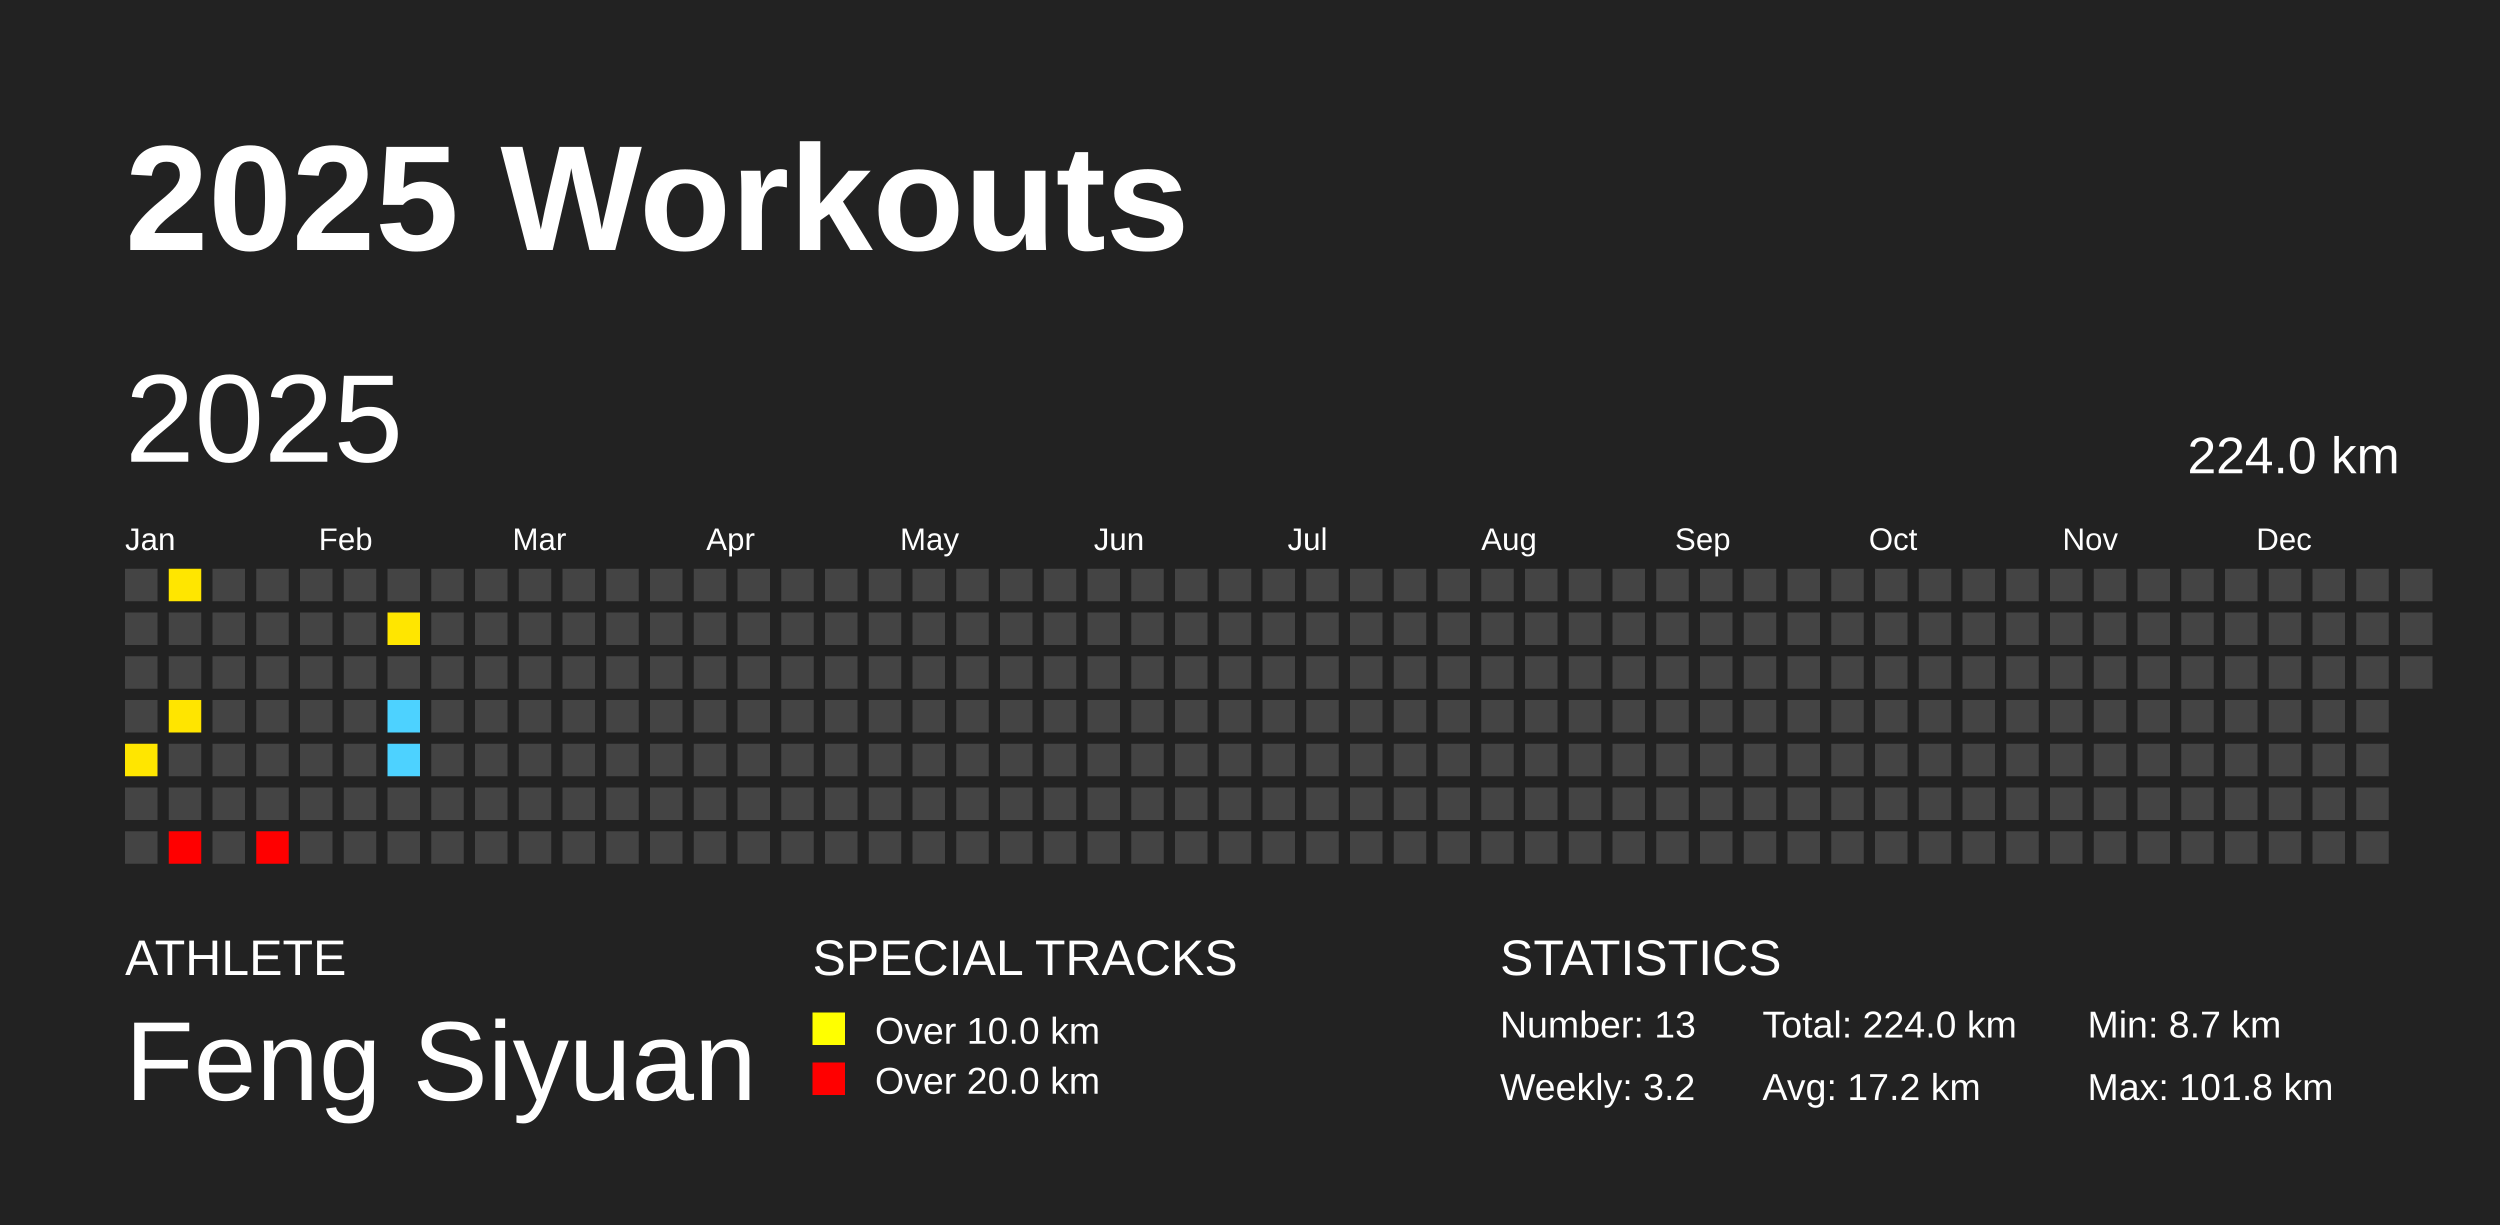
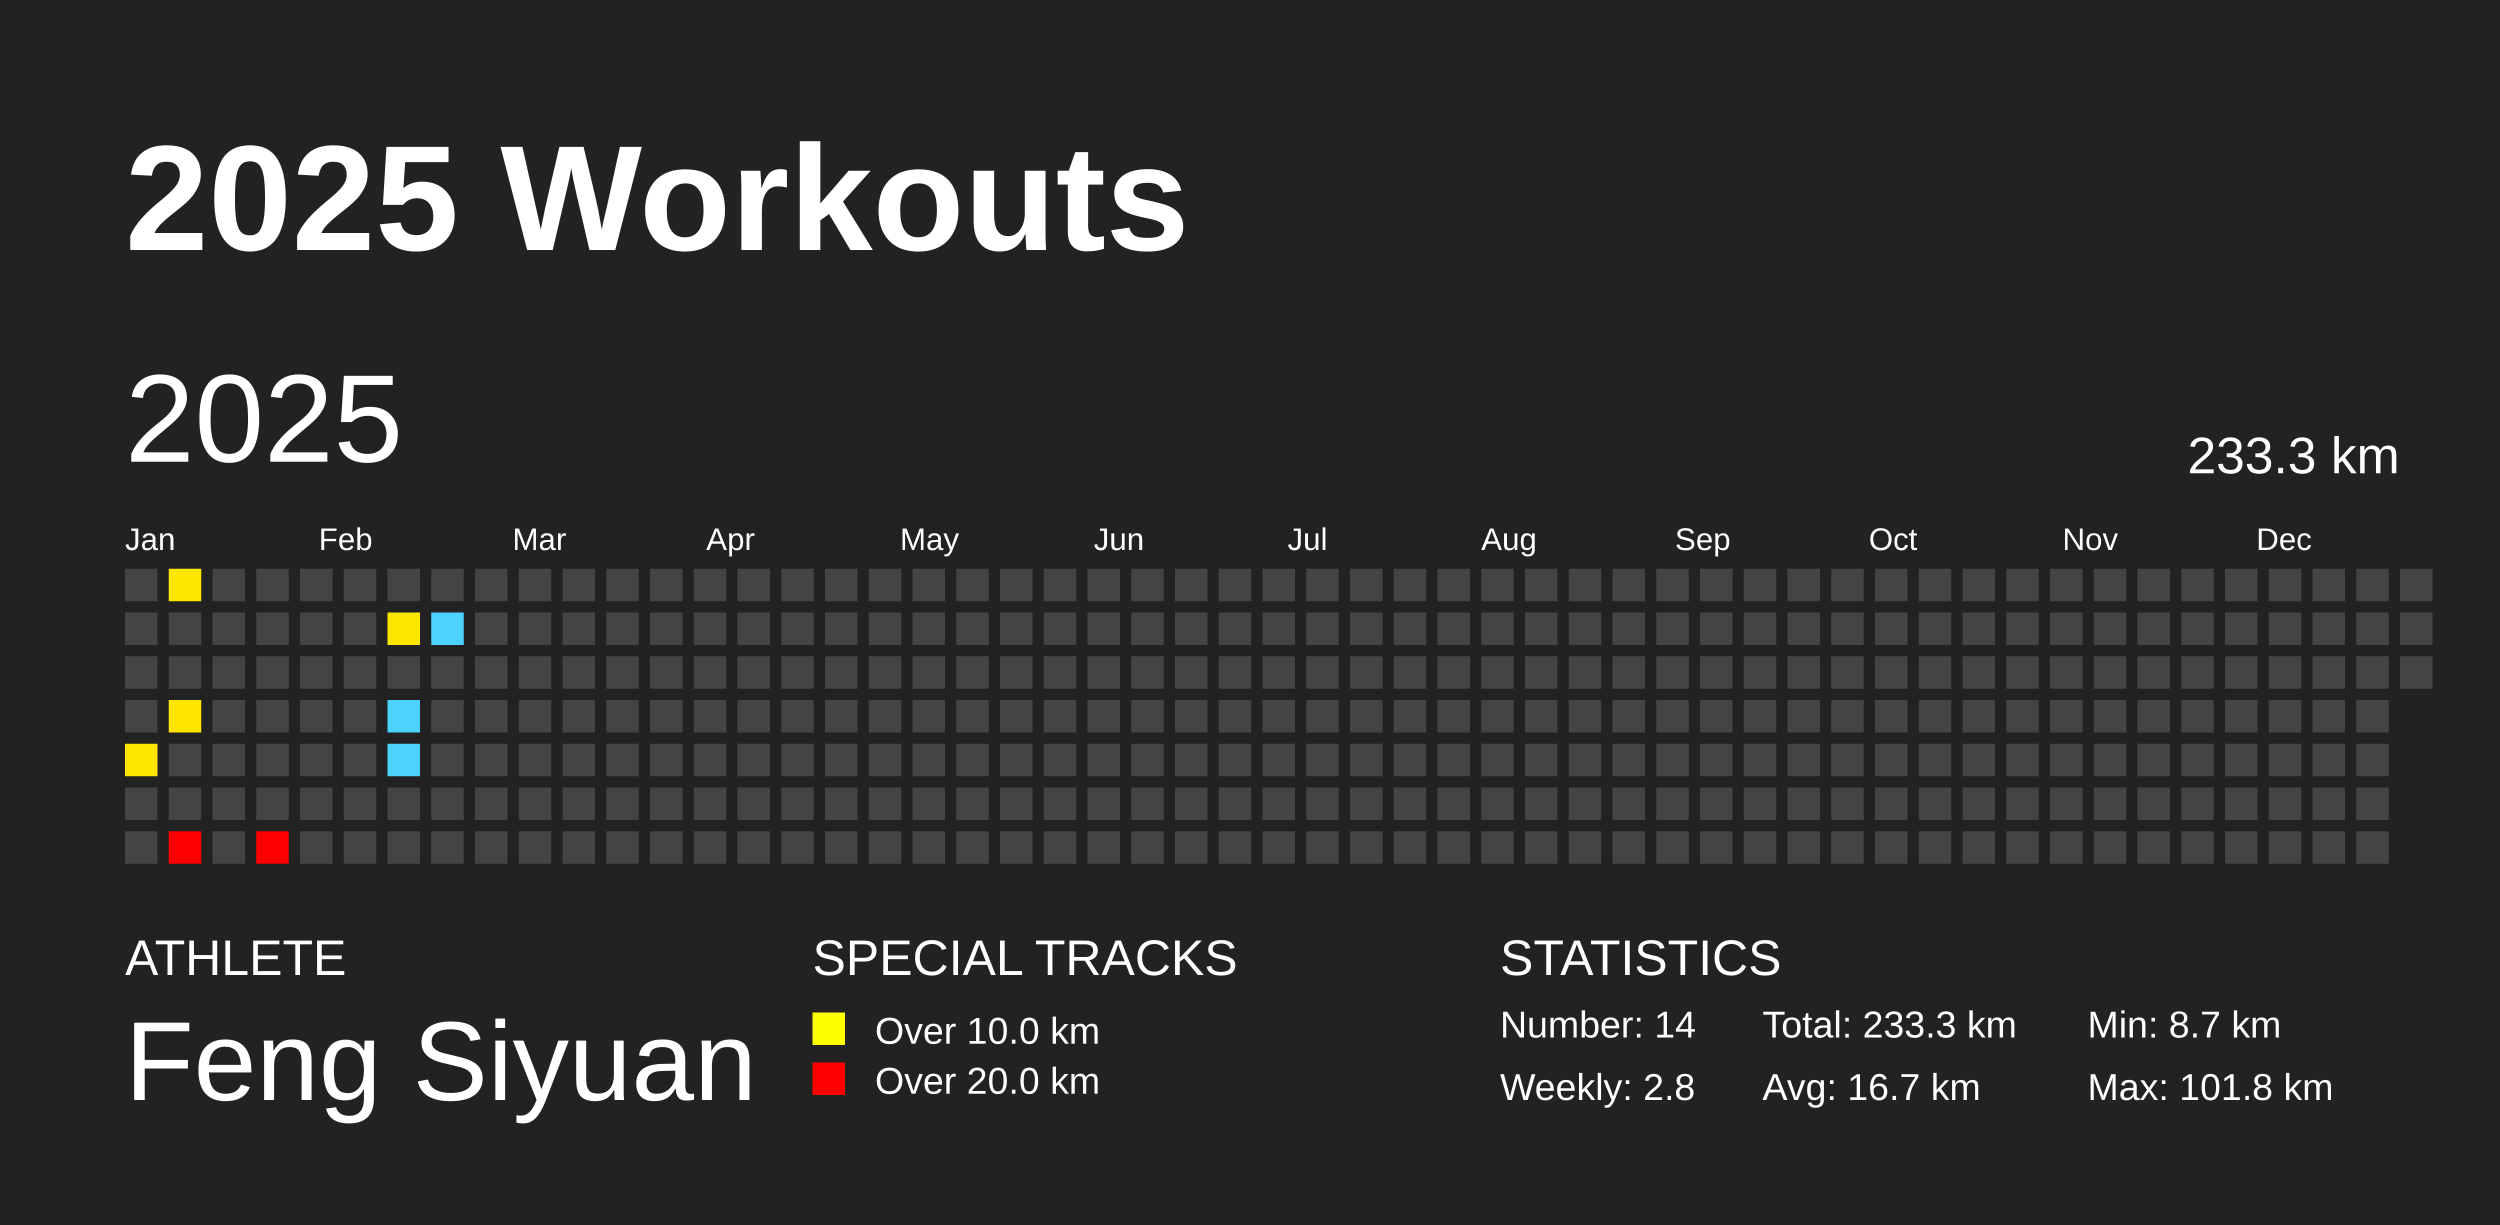
<svg xmlns="http://www.w3.org/2000/svg" baseProfile="full" height="98mm" version="1.1" viewBox="0,0,200,98" width="200mm">
  <defs />
  <rect fill="#222222" height="98" width="200" x="0" y="0" />
  <text fill="#FFFFFF" style="font-size:12px; font-family:Arial; font-weight:bold;" x="10" y="20">2025 Workouts</text>
  <text fill="#FFFFFF" style="font-size:4px; font-family:Arial" x="10" y="78">ATHLETE</text>
  <text fill="#FFFFFF" style="font-size:9px; font-family:Arial" x="10" y="88">Feng Siyuan</text>
  <text fill="#FFFFFF" style="font-size:4px; font-family:Arial" x="65" y="78">SPECIAL TRACKS</text>
  <rect fill="yellow" height="2.6" width="2.6" x="65" y="81" />
  <text fill="#FFFFFF" style="font-size:3px; font-family:Arial" x="70" y="83.5">Over 10.0 km</text>
  <rect fill="red" height="2.6" width="2.6" x="65" y="85" />
  <text fill="#FFFFFF" style="font-size:3px; font-family:Arial" x="70" y="87.5">Over 20.0 km</text>
  <text fill="#FFFFFF" style="font-size:4px; font-family:Arial" x="120" y="78">STATISTICS</text>
-   <text fill="#FFFFFF" style="font-size:3px; font-family:Arial" x="120" y="83">Number: 13</text>
-   <text fill="#FFFFFF" style="font-size:3px; font-family:Arial" x="120" y="88">Weekly: 3.2</text>
-   <text fill="#FFFFFF" style="font-size:3px; font-family:Arial" x="141" y="83">Total: 224.0 km</text>
-   <text fill="#FFFFFF" style="font-size:3px; font-family:Arial" x="141" y="88">Avg: 17.2 km</text>
+   <text fill="#FFFFFF" style="font-size:3px; font-family:Arial" x="120" y="83">Number: 14</text>
+   <text fill="#FFFFFF" style="font-size:3px; font-family:Arial" x="120" y="88">Weekly: 2.8</text>
+   <text fill="#FFFFFF" style="font-size:3px; font-family:Arial" x="141" y="83">Total: 233.3 km</text>
+   <text fill="#FFFFFF" style="font-size:3px; font-family:Arial" x="141" y="88">Avg: 16.7 km</text>
  <text fill="#FFFFFF" style="font-size:3px; font-family:Arial" x="167" y="83">Min: 8.7 km</text>
  <text fill="#FFFFFF" style="font-size:3px; font-family:Arial" x="167" y="88">Max: 101.8 km</text>
  <text dominant-baseline="hanging" fill="#FFFFFF" style="font-size:10.0px; font-family:Arial;" x="10" y="30">2025</text>
-   <text dominant-baseline="hanging" fill="#FFFFFF" style="font-size:4.125px; font-family:Arial;" x="175" y="35">224.0 km</text>
+   <text dominant-baseline="hanging" fill="#FFFFFF" style="font-size:4.125px; font-family:Arial;" x="175" y="35">233.3 km</text>
  <text fill="#FFFFFF" style="font-size:2.5px; font-family:Arial" x="10.0" y="44">Jan</text>
  <text fill="#FFFFFF" style="font-size:2.5px; font-family:Arial" x="25.5" y="44">Feb</text>
  <text fill="#FFFFFF" style="font-size:2.5px; font-family:Arial" x="41.0" y="44">Mar</text>
  <text fill="#FFFFFF" style="font-size:2.5px; font-family:Arial" x="56.5" y="44">Apr</text>
  <text fill="#FFFFFF" style="font-size:2.5px; font-family:Arial" x="72.0" y="44">May</text>
  <text fill="#FFFFFF" style="font-size:2.5px; font-family:Arial" x="87.5" y="44">Jun</text>
  <text fill="#FFFFFF" style="font-size:2.5px; font-family:Arial" x="103.0" y="44">Jul</text>
  <text fill="#FFFFFF" style="font-size:2.5px; font-family:Arial" x="118.5" y="44">Aug</text>
  <text fill="#FFFFFF" style="font-size:2.5px; font-family:Arial" x="134.0" y="44">Sep</text>
  <text fill="#FFFFFF" style="font-size:2.5px; font-family:Arial" x="149.5" y="44">Oct</text>
  <text fill="#FFFFFF" style="font-size:2.5px; font-family:Arial" x="165.0" y="44">Nov</text>
  <text fill="#FFFFFF" style="font-size:2.5px; font-family:Arial" x="180.5" y="44">Dec</text>
  <rect fill="#444444" height="2.6" width="2.6" x="10.0" y="45.5" />
  <rect fill="#444444" height="2.6" width="2.6" x="10.0" y="49.0" />
  <rect fill="#444444" height="2.6" width="2.6" x="10.0" y="52.5" />
  <rect fill="#444444" height="2.6" width="2.6" x="10.0" y="56.0" />
  <rect fill="#ffe600" height="2.6" width="2.6" x="10.0" y="59.5" />
  <rect fill="#444444" height="2.6" width="2.6" x="10.0" y="63.0" />
  <rect fill="#444444" height="2.6" width="2.6" x="10.0" y="66.5" />
  <rect fill="#ffe600" height="2.6" width="2.6" x="13.5" y="45.5" />
  <rect fill="#444444" height="2.6" width="2.6" x="13.5" y="49.0" />
  <rect fill="#444444" height="2.6" width="2.6" x="13.5" y="52.5" />
  <rect fill="#ffe500" height="2.6" width="2.6" x="13.5" y="56.0" />
  <rect fill="#444444" height="2.6" width="2.6" x="13.5" y="59.5" />
  <rect fill="#444444" height="2.6" width="2.6" x="13.5" y="63.0" />
  <rect fill="red" height="2.6" width="2.6" x="13.5" y="66.5" />
  <rect fill="#444444" height="2.6" width="2.6" x="17.0" y="45.5" />
  <rect fill="#444444" height="2.6" width="2.6" x="17.0" y="49.0" />
  <rect fill="#444444" height="2.6" width="2.6" x="17.0" y="52.5" />
  <rect fill="#444444" height="2.6" width="2.6" x="17.0" y="56.0" />
  <rect fill="#444444" height="2.6" width="2.6" x="17.0" y="59.5" />
  <rect fill="#444444" height="2.6" width="2.6" x="17.0" y="63.0" />
  <rect fill="#444444" height="2.6" width="2.6" x="17.0" y="66.5" />
  <rect fill="#444444" height="2.6" width="2.6" x="20.5" y="45.5" />
  <rect fill="#444444" height="2.6" width="2.6" x="20.5" y="49.0" />
  <rect fill="#444444" height="2.6" width="2.6" x="20.5" y="52.5" />
  <rect fill="#444444" height="2.6" width="2.6" x="20.5" y="56.0" />
  <rect fill="#444444" height="2.6" width="2.6" x="20.5" y="59.5" />
  <rect fill="#444444" height="2.6" width="2.6" x="20.5" y="63.0" />
  <rect fill="red" height="2.6" width="2.6" x="20.5" y="66.5" />
  <rect fill="#444444" height="2.6" width="2.6" x="24.0" y="45.5" />
  <rect fill="#444444" height="2.6" width="2.6" x="24.0" y="49.0" />
  <rect fill="#444444" height="2.6" width="2.6" x="24.0" y="52.5" />
  <rect fill="#444444" height="2.6" width="2.6" x="24.0" y="56.0" />
  <rect fill="#444444" height="2.6" width="2.6" x="24.0" y="59.5" />
  <rect fill="#444444" height="2.6" width="2.6" x="24.0" y="63.0" />
  <rect fill="#444444" height="2.6" width="2.6" x="24.0" y="66.5" />
  <rect fill="#444444" height="2.6" width="2.6" x="27.5" y="45.5" />
  <rect fill="#444444" height="2.6" width="2.6" x="27.5" y="49.0" />
  <rect fill="#444444" height="2.6" width="2.6" x="27.5" y="52.5" />
  <rect fill="#444444" height="2.6" width="2.6" x="27.5" y="56.0" />
  <rect fill="#444444" height="2.6" width="2.6" x="27.5" y="59.5" />
  <rect fill="#444444" height="2.6" width="2.6" x="27.5" y="63.0" />
  <rect fill="#444444" height="2.6" width="2.6" x="27.5" y="66.5" />
  <rect fill="#444444" height="2.6" width="2.6" x="31.0" y="45.5" />
  <rect fill="#ffe600" height="2.6" width="2.6" x="31.0" y="49.0" />
  <rect fill="#444444" height="2.6" width="2.6" x="31.0" y="52.5" />
  <rect fill="#4dd2ff" height="2.6" width="2.6" x="31.0" y="56.0" />
  <rect fill="#4dd2ff" height="2.6" width="2.6" x="31.0" y="59.5" />
  <rect fill="#444444" height="2.6" width="2.6" x="31.0" y="63.0" />
  <rect fill="#444444" height="2.6" width="2.6" x="31.0" y="66.5" />
  <rect fill="#444444" height="2.6" width="2.6" x="34.5" y="45.5" />
-   <rect fill="#444444" height="2.6" width="2.6" x="34.5" y="49.0" />
+   <rect fill="#4dd2ff" height="2.6" width="2.6" x="34.5" y="49.0" />
  <rect fill="#444444" height="2.6" width="2.6" x="34.5" y="52.5" />
  <rect fill="#444444" height="2.6" width="2.6" x="34.5" y="56.0" />
  <rect fill="#444444" height="2.6" width="2.6" x="34.5" y="59.5" />
  <rect fill="#444444" height="2.6" width="2.6" x="34.5" y="63.0" />
  <rect fill="#444444" height="2.6" width="2.6" x="34.5" y="66.5" />
  <rect fill="#444444" height="2.6" width="2.6" x="38.0" y="45.5" />
  <rect fill="#444444" height="2.6" width="2.6" x="38.0" y="49.0" />
  <rect fill="#444444" height="2.6" width="2.6" x="38.0" y="52.5" />
  <rect fill="#444444" height="2.6" width="2.6" x="38.0" y="56.0" />
  <rect fill="#444444" height="2.6" width="2.6" x="38.0" y="59.5" />
  <rect fill="#444444" height="2.6" width="2.6" x="38.0" y="63.0" />
  <rect fill="#444444" height="2.6" width="2.6" x="38.0" y="66.5" />
  <rect fill="#444444" height="2.6" width="2.6" x="41.5" y="45.5" />
  <rect fill="#444444" height="2.6" width="2.6" x="41.5" y="49.0" />
  <rect fill="#444444" height="2.6" width="2.6" x="41.5" y="52.5" />
  <rect fill="#444444" height="2.6" width="2.6" x="41.5" y="56.0" />
  <rect fill="#444444" height="2.6" width="2.6" x="41.5" y="59.5" />
  <rect fill="#444444" height="2.6" width="2.6" x="41.5" y="63.0" />
  <rect fill="#444444" height="2.6" width="2.6" x="41.5" y="66.5" />
  <rect fill="#444444" height="2.6" width="2.6" x="45.0" y="45.5" />
  <rect fill="#444444" height="2.6" width="2.6" x="45.0" y="49.0" />
  <rect fill="#444444" height="2.6" width="2.6" x="45.0" y="52.5" />
  <rect fill="#444444" height="2.6" width="2.6" x="45.0" y="56.0" />
  <rect fill="#444444" height="2.6" width="2.6" x="45.0" y="59.5" />
  <rect fill="#444444" height="2.6" width="2.6" x="45.0" y="63.0" />
  <rect fill="#444444" height="2.6" width="2.6" x="45.0" y="66.5" />
  <rect fill="#444444" height="2.6" width="2.6" x="48.5" y="45.5" />
  <rect fill="#444444" height="2.6" width="2.6" x="48.5" y="49.0" />
  <rect fill="#444444" height="2.6" width="2.6" x="48.5" y="52.5" />
  <rect fill="#444444" height="2.6" width="2.6" x="48.5" y="56.0" />
  <rect fill="#444444" height="2.6" width="2.6" x="48.5" y="59.5" />
  <rect fill="#444444" height="2.6" width="2.6" x="48.5" y="63.0" />
  <rect fill="#444444" height="2.6" width="2.6" x="48.5" y="66.5" />
  <rect fill="#444444" height="2.6" width="2.6" x="52.0" y="45.5" />
  <rect fill="#444444" height="2.6" width="2.6" x="52.0" y="49.0" />
  <rect fill="#444444" height="2.6" width="2.6" x="52.0" y="52.5" />
  <rect fill="#444444" height="2.6" width="2.6" x="52.0" y="56.0" />
  <rect fill="#444444" height="2.6" width="2.6" x="52.0" y="59.5" />
  <rect fill="#444444" height="2.6" width="2.6" x="52.0" y="63.0" />
  <rect fill="#444444" height="2.6" width="2.6" x="52.0" y="66.5" />
  <rect fill="#444444" height="2.6" width="2.6" x="55.5" y="45.5" />
  <rect fill="#444444" height="2.6" width="2.6" x="55.5" y="49.0" />
  <rect fill="#444444" height="2.6" width="2.6" x="55.5" y="52.5" />
  <rect fill="#444444" height="2.6" width="2.6" x="55.5" y="56.0" />
  <rect fill="#444444" height="2.6" width="2.6" x="55.5" y="59.5" />
  <rect fill="#444444" height="2.6" width="2.6" x="55.5" y="63.0" />
  <rect fill="#444444" height="2.6" width="2.6" x="55.5" y="66.5" />
  <rect fill="#444444" height="2.6" width="2.6" x="59.0" y="45.5" />
  <rect fill="#444444" height="2.6" width="2.6" x="59.0" y="49.0" />
  <rect fill="#444444" height="2.6" width="2.6" x="59.0" y="52.5" />
  <rect fill="#444444" height="2.6" width="2.6" x="59.0" y="56.0" />
  <rect fill="#444444" height="2.6" width="2.6" x="59.0" y="59.5" />
  <rect fill="#444444" height="2.6" width="2.6" x="59.0" y="63.0" />
  <rect fill="#444444" height="2.6" width="2.6" x="59.0" y="66.5" />
  <rect fill="#444444" height="2.6" width="2.6" x="62.5" y="45.5" />
  <rect fill="#444444" height="2.6" width="2.6" x="62.5" y="49.0" />
  <rect fill="#444444" height="2.6" width="2.6" x="62.5" y="52.5" />
  <rect fill="#444444" height="2.6" width="2.6" x="62.5" y="56.0" />
  <rect fill="#444444" height="2.6" width="2.6" x="62.5" y="59.5" />
  <rect fill="#444444" height="2.6" width="2.6" x="62.5" y="63.0" />
  <rect fill="#444444" height="2.6" width="2.6" x="62.5" y="66.5" />
  <rect fill="#444444" height="2.6" width="2.6" x="66.0" y="45.5" />
  <rect fill="#444444" height="2.6" width="2.6" x="66.0" y="49.0" />
  <rect fill="#444444" height="2.6" width="2.6" x="66.0" y="52.5" />
  <rect fill="#444444" height="2.6" width="2.6" x="66.0" y="56.0" />
  <rect fill="#444444" height="2.6" width="2.6" x="66.0" y="59.5" />
  <rect fill="#444444" height="2.6" width="2.6" x="66.0" y="63.0" />
  <rect fill="#444444" height="2.6" width="2.6" x="66.0" y="66.5" />
  <rect fill="#444444" height="2.6" width="2.6" x="69.5" y="45.5" />
  <rect fill="#444444" height="2.6" width="2.6" x="69.5" y="49.0" />
  <rect fill="#444444" height="2.6" width="2.6" x="69.5" y="52.5" />
  <rect fill="#444444" height="2.6" width="2.6" x="69.5" y="56.0" />
  <rect fill="#444444" height="2.6" width="2.6" x="69.5" y="59.5" />
  <rect fill="#444444" height="2.6" width="2.6" x="69.5" y="63.0" />
  <rect fill="#444444" height="2.6" width="2.6" x="69.5" y="66.5" />
  <rect fill="#444444" height="2.6" width="2.6" x="73.0" y="45.5" />
  <rect fill="#444444" height="2.6" width="2.6" x="73.0" y="49.0" />
  <rect fill="#444444" height="2.6" width="2.6" x="73.0" y="52.5" />
  <rect fill="#444444" height="2.6" width="2.6" x="73.0" y="56.0" />
  <rect fill="#444444" height="2.6" width="2.6" x="73.0" y="59.5" />
  <rect fill="#444444" height="2.6" width="2.6" x="73.0" y="63.0" />
  <rect fill="#444444" height="2.6" width="2.6" x="73.0" y="66.5" />
  <rect fill="#444444" height="2.6" width="2.6" x="76.5" y="45.5" />
  <rect fill="#444444" height="2.6" width="2.6" x="76.5" y="49.0" />
  <rect fill="#444444" height="2.6" width="2.6" x="76.5" y="52.5" />
  <rect fill="#444444" height="2.6" width="2.6" x="76.5" y="56.0" />
  <rect fill="#444444" height="2.6" width="2.6" x="76.5" y="59.5" />
  <rect fill="#444444" height="2.6" width="2.6" x="76.5" y="63.0" />
  <rect fill="#444444" height="2.6" width="2.6" x="76.5" y="66.5" />
  <rect fill="#444444" height="2.6" width="2.6" x="80.0" y="45.5" />
  <rect fill="#444444" height="2.6" width="2.6" x="80.0" y="49.0" />
  <rect fill="#444444" height="2.6" width="2.6" x="80.0" y="52.5" />
  <rect fill="#444444" height="2.6" width="2.6" x="80.0" y="56.0" />
  <rect fill="#444444" height="2.6" width="2.6" x="80.0" y="59.5" />
  <rect fill="#444444" height="2.6" width="2.6" x="80.0" y="63.0" />
  <rect fill="#444444" height="2.6" width="2.6" x="80.0" y="66.5" />
  <rect fill="#444444" height="2.6" width="2.6" x="83.5" y="45.5" />
  <rect fill="#444444" height="2.6" width="2.6" x="83.5" y="49.0" />
  <rect fill="#444444" height="2.6" width="2.6" x="83.5" y="52.5" />
  <rect fill="#444444" height="2.6" width="2.6" x="83.5" y="56.0" />
  <rect fill="#444444" height="2.6" width="2.6" x="83.5" y="59.5" />
  <rect fill="#444444" height="2.6" width="2.6" x="83.5" y="63.0" />
  <rect fill="#444444" height="2.6" width="2.6" x="83.5" y="66.5" />
  <rect fill="#444444" height="2.6" width="2.6" x="87.0" y="45.5" />
  <rect fill="#444444" height="2.6" width="2.6" x="87.0" y="49.0" />
  <rect fill="#444444" height="2.6" width="2.6" x="87.0" y="52.5" />
  <rect fill="#444444" height="2.6" width="2.6" x="87.0" y="56.0" />
  <rect fill="#444444" height="2.6" width="2.6" x="87.0" y="59.5" />
  <rect fill="#444444" height="2.6" width="2.6" x="87.0" y="63.0" />
  <rect fill="#444444" height="2.6" width="2.6" x="87.0" y="66.5" />
  <rect fill="#444444" height="2.6" width="2.6" x="90.5" y="45.5" />
  <rect fill="#444444" height="2.6" width="2.6" x="90.5" y="49.0" />
  <rect fill="#444444" height="2.6" width="2.6" x="90.5" y="52.5" />
  <rect fill="#444444" height="2.6" width="2.6" x="90.5" y="56.0" />
  <rect fill="#444444" height="2.6" width="2.6" x="90.5" y="59.5" />
  <rect fill="#444444" height="2.6" width="2.6" x="90.5" y="63.0" />
  <rect fill="#444444" height="2.6" width="2.6" x="90.5" y="66.5" />
  <rect fill="#444444" height="2.6" width="2.6" x="94.0" y="45.5" />
  <rect fill="#444444" height="2.6" width="2.6" x="94.0" y="49.0" />
  <rect fill="#444444" height="2.6" width="2.6" x="94.0" y="52.5" />
  <rect fill="#444444" height="2.6" width="2.6" x="94.0" y="56.0" />
  <rect fill="#444444" height="2.6" width="2.6" x="94.0" y="59.5" />
  <rect fill="#444444" height="2.6" width="2.6" x="94.0" y="63.0" />
  <rect fill="#444444" height="2.6" width="2.6" x="94.0" y="66.5" />
  <rect fill="#444444" height="2.6" width="2.6" x="97.5" y="45.5" />
  <rect fill="#444444" height="2.6" width="2.6" x="97.5" y="49.0" />
  <rect fill="#444444" height="2.6" width="2.6" x="97.5" y="52.5" />
  <rect fill="#444444" height="2.6" width="2.6" x="97.5" y="56.0" />
  <rect fill="#444444" height="2.6" width="2.6" x="97.5" y="59.5" />
  <rect fill="#444444" height="2.6" width="2.6" x="97.5" y="63.0" />
  <rect fill="#444444" height="2.6" width="2.6" x="97.5" y="66.5" />
  <rect fill="#444444" height="2.6" width="2.6" x="101.0" y="45.5" />
  <rect fill="#444444" height="2.6" width="2.6" x="101.0" y="49.0" />
  <rect fill="#444444" height="2.6" width="2.6" x="101.0" y="52.5" />
  <rect fill="#444444" height="2.6" width="2.6" x="101.0" y="56.0" />
  <rect fill="#444444" height="2.6" width="2.6" x="101.0" y="59.5" />
  <rect fill="#444444" height="2.6" width="2.6" x="101.0" y="63.0" />
  <rect fill="#444444" height="2.6" width="2.6" x="101.0" y="66.5" />
  <rect fill="#444444" height="2.6" width="2.6" x="104.5" y="45.5" />
  <rect fill="#444444" height="2.6" width="2.6" x="104.5" y="49.0" />
  <rect fill="#444444" height="2.6" width="2.6" x="104.5" y="52.5" />
  <rect fill="#444444" height="2.6" width="2.6" x="104.5" y="56.0" />
  <rect fill="#444444" height="2.6" width="2.6" x="104.5" y="59.5" />
  <rect fill="#444444" height="2.6" width="2.6" x="104.5" y="63.0" />
  <rect fill="#444444" height="2.6" width="2.6" x="104.5" y="66.5" />
  <rect fill="#444444" height="2.6" width="2.6" x="108.0" y="45.5" />
  <rect fill="#444444" height="2.6" width="2.6" x="108.0" y="49.0" />
  <rect fill="#444444" height="2.6" width="2.6" x="108.0" y="52.5" />
  <rect fill="#444444" height="2.6" width="2.6" x="108.0" y="56.0" />
  <rect fill="#444444" height="2.6" width="2.6" x="108.0" y="59.5" />
  <rect fill="#444444" height="2.6" width="2.6" x="108.0" y="63.0" />
  <rect fill="#444444" height="2.6" width="2.6" x="108.0" y="66.5" />
  <rect fill="#444444" height="2.6" width="2.6" x="111.5" y="45.5" />
  <rect fill="#444444" height="2.6" width="2.6" x="111.5" y="49.0" />
  <rect fill="#444444" height="2.6" width="2.6" x="111.5" y="52.5" />
  <rect fill="#444444" height="2.6" width="2.6" x="111.5" y="56.0" />
  <rect fill="#444444" height="2.6" width="2.6" x="111.5" y="59.5" />
  <rect fill="#444444" height="2.6" width="2.6" x="111.5" y="63.0" />
  <rect fill="#444444" height="2.6" width="2.6" x="111.5" y="66.5" />
  <rect fill="#444444" height="2.6" width="2.6" x="115.0" y="45.5" />
  <rect fill="#444444" height="2.6" width="2.6" x="115.0" y="49.0" />
  <rect fill="#444444" height="2.6" width="2.6" x="115.0" y="52.5" />
  <rect fill="#444444" height="2.6" width="2.6" x="115.0" y="56.0" />
  <rect fill="#444444" height="2.6" width="2.6" x="115.0" y="59.5" />
  <rect fill="#444444" height="2.6" width="2.6" x="115.0" y="63.0" />
  <rect fill="#444444" height="2.6" width="2.6" x="115.0" y="66.5" />
  <rect fill="#444444" height="2.6" width="2.6" x="118.5" y="45.5" />
  <rect fill="#444444" height="2.6" width="2.6" x="118.5" y="49.0" />
  <rect fill="#444444" height="2.6" width="2.6" x="118.5" y="52.5" />
  <rect fill="#444444" height="2.6" width="2.6" x="118.5" y="56.0" />
  <rect fill="#444444" height="2.6" width="2.6" x="118.5" y="59.5" />
  <rect fill="#444444" height="2.6" width="2.6" x="118.5" y="63.0" />
  <rect fill="#444444" height="2.6" width="2.6" x="118.5" y="66.5" />
  <rect fill="#444444" height="2.6" width="2.6" x="122.0" y="45.5" />
  <rect fill="#444444" height="2.6" width="2.6" x="122.0" y="49.0" />
  <rect fill="#444444" height="2.6" width="2.6" x="122.0" y="52.5" />
  <rect fill="#444444" height="2.6" width="2.6" x="122.0" y="56.0" />
  <rect fill="#444444" height="2.6" width="2.6" x="122.0" y="59.5" />
  <rect fill="#444444" height="2.6" width="2.6" x="122.0" y="63.0" />
  <rect fill="#444444" height="2.6" width="2.6" x="122.0" y="66.5" />
  <rect fill="#444444" height="2.6" width="2.6" x="125.5" y="45.5" />
  <rect fill="#444444" height="2.6" width="2.6" x="125.5" y="49.0" />
  <rect fill="#444444" height="2.6" width="2.6" x="125.5" y="52.5" />
  <rect fill="#444444" height="2.6" width="2.6" x="125.5" y="56.0" />
  <rect fill="#444444" height="2.6" width="2.6" x="125.5" y="59.5" />
  <rect fill="#444444" height="2.6" width="2.6" x="125.5" y="63.0" />
  <rect fill="#444444" height="2.6" width="2.6" x="125.5" y="66.5" />
  <rect fill="#444444" height="2.6" width="2.6" x="129.0" y="45.5" />
  <rect fill="#444444" height="2.6" width="2.6" x="129.0" y="49.0" />
  <rect fill="#444444" height="2.6" width="2.6" x="129.0" y="52.5" />
  <rect fill="#444444" height="2.6" width="2.6" x="129.0" y="56.0" />
  <rect fill="#444444" height="2.6" width="2.6" x="129.0" y="59.5" />
  <rect fill="#444444" height="2.6" width="2.6" x="129.0" y="63.0" />
  <rect fill="#444444" height="2.6" width="2.6" x="129.0" y="66.5" />
  <rect fill="#444444" height="2.6" width="2.6" x="132.5" y="45.5" />
  <rect fill="#444444" height="2.6" width="2.6" x="132.5" y="49.0" />
  <rect fill="#444444" height="2.6" width="2.6" x="132.5" y="52.5" />
  <rect fill="#444444" height="2.6" width="2.6" x="132.5" y="56.0" />
  <rect fill="#444444" height="2.6" width="2.6" x="132.5" y="59.5" />
  <rect fill="#444444" height="2.6" width="2.6" x="132.5" y="63.0" />
  <rect fill="#444444" height="2.6" width="2.6" x="132.5" y="66.5" />
  <rect fill="#444444" height="2.6" width="2.6" x="136.0" y="45.5" />
  <rect fill="#444444" height="2.6" width="2.6" x="136.0" y="49.0" />
  <rect fill="#444444" height="2.6" width="2.6" x="136.0" y="52.5" />
  <rect fill="#444444" height="2.6" width="2.6" x="136.0" y="56.0" />
  <rect fill="#444444" height="2.6" width="2.6" x="136.0" y="59.5" />
  <rect fill="#444444" height="2.6" width="2.6" x="136.0" y="63.0" />
  <rect fill="#444444" height="2.6" width="2.6" x="136.0" y="66.5" />
  <rect fill="#444444" height="2.6" width="2.6" x="139.5" y="45.5" />
  <rect fill="#444444" height="2.6" width="2.6" x="139.5" y="49.0" />
  <rect fill="#444444" height="2.6" width="2.6" x="139.5" y="52.5" />
  <rect fill="#444444" height="2.6" width="2.6" x="139.5" y="56.0" />
  <rect fill="#444444" height="2.6" width="2.6" x="139.5" y="59.5" />
  <rect fill="#444444" height="2.6" width="2.6" x="139.5" y="63.0" />
  <rect fill="#444444" height="2.6" width="2.6" x="139.5" y="66.5" />
  <rect fill="#444444" height="2.6" width="2.6" x="143.0" y="45.5" />
  <rect fill="#444444" height="2.6" width="2.6" x="143.0" y="49.0" />
  <rect fill="#444444" height="2.6" width="2.6" x="143.0" y="52.5" />
  <rect fill="#444444" height="2.6" width="2.6" x="143.0" y="56.0" />
  <rect fill="#444444" height="2.6" width="2.6" x="143.0" y="59.5" />
  <rect fill="#444444" height="2.6" width="2.6" x="143.0" y="63.0" />
  <rect fill="#444444" height="2.6" width="2.6" x="143.0" y="66.5" />
  <rect fill="#444444" height="2.6" width="2.6" x="146.5" y="45.5" />
  <rect fill="#444444" height="2.6" width="2.6" x="146.5" y="49.0" />
  <rect fill="#444444" height="2.6" width="2.6" x="146.5" y="52.5" />
  <rect fill="#444444" height="2.6" width="2.6" x="146.5" y="56.0" />
  <rect fill="#444444" height="2.6" width="2.6" x="146.5" y="59.5" />
  <rect fill="#444444" height="2.6" width="2.6" x="146.5" y="63.0" />
  <rect fill="#444444" height="2.6" width="2.6" x="146.5" y="66.5" />
  <rect fill="#444444" height="2.6" width="2.6" x="150.0" y="45.5" />
  <rect fill="#444444" height="2.6" width="2.6" x="150.0" y="49.0" />
  <rect fill="#444444" height="2.6" width="2.6" x="150.0" y="52.5" />
  <rect fill="#444444" height="2.6" width="2.6" x="150.0" y="56.0" />
  <rect fill="#444444" height="2.6" width="2.6" x="150.0" y="59.5" />
  <rect fill="#444444" height="2.6" width="2.6" x="150.0" y="63.0" />
  <rect fill="#444444" height="2.6" width="2.6" x="150.0" y="66.5" />
  <rect fill="#444444" height="2.6" width="2.6" x="153.5" y="45.5" />
  <rect fill="#444444" height="2.6" width="2.6" x="153.5" y="49.0" />
  <rect fill="#444444" height="2.6" width="2.6" x="153.5" y="52.5" />
  <rect fill="#444444" height="2.6" width="2.6" x="153.5" y="56.0" />
  <rect fill="#444444" height="2.6" width="2.6" x="153.5" y="59.5" />
  <rect fill="#444444" height="2.6" width="2.6" x="153.5" y="63.0" />
  <rect fill="#444444" height="2.6" width="2.6" x="153.5" y="66.5" />
  <rect fill="#444444" height="2.6" width="2.6" x="157.0" y="45.5" />
  <rect fill="#444444" height="2.6" width="2.6" x="157.0" y="49.0" />
  <rect fill="#444444" height="2.6" width="2.6" x="157.0" y="52.5" />
  <rect fill="#444444" height="2.6" width="2.6" x="157.0" y="56.0" />
  <rect fill="#444444" height="2.6" width="2.6" x="157.0" y="59.5" />
  <rect fill="#444444" height="2.6" width="2.6" x="157.0" y="63.0" />
  <rect fill="#444444" height="2.6" width="2.6" x="157.0" y="66.5" />
  <rect fill="#444444" height="2.6" width="2.6" x="160.5" y="45.5" />
  <rect fill="#444444" height="2.6" width="2.6" x="160.5" y="49.0" />
  <rect fill="#444444" height="2.6" width="2.6" x="160.5" y="52.5" />
  <rect fill="#444444" height="2.6" width="2.6" x="160.5" y="56.0" />
  <rect fill="#444444" height="2.6" width="2.6" x="160.5" y="59.5" />
  <rect fill="#444444" height="2.6" width="2.6" x="160.5" y="63.0" />
  <rect fill="#444444" height="2.6" width="2.6" x="160.5" y="66.5" />
  <rect fill="#444444" height="2.6" width="2.6" x="164.0" y="45.5" />
  <rect fill="#444444" height="2.6" width="2.6" x="164.0" y="49.0" />
  <rect fill="#444444" height="2.6" width="2.6" x="164.0" y="52.5" />
  <rect fill="#444444" height="2.6" width="2.6" x="164.0" y="56.0" />
  <rect fill="#444444" height="2.6" width="2.6" x="164.0" y="59.5" />
  <rect fill="#444444" height="2.6" width="2.6" x="164.0" y="63.0" />
  <rect fill="#444444" height="2.6" width="2.6" x="164.0" y="66.5" />
  <rect fill="#444444" height="2.6" width="2.6" x="167.5" y="45.5" />
  <rect fill="#444444" height="2.6" width="2.6" x="167.5" y="49.0" />
  <rect fill="#444444" height="2.6" width="2.6" x="167.5" y="52.5" />
  <rect fill="#444444" height="2.6" width="2.6" x="167.5" y="56.0" />
  <rect fill="#444444" height="2.6" width="2.6" x="167.5" y="59.5" />
  <rect fill="#444444" height="2.6" width="2.6" x="167.5" y="63.0" />
  <rect fill="#444444" height="2.6" width="2.6" x="167.5" y="66.5" />
  <rect fill="#444444" height="2.6" width="2.6" x="171.0" y="45.5" />
  <rect fill="#444444" height="2.6" width="2.6" x="171.0" y="49.0" />
  <rect fill="#444444" height="2.6" width="2.6" x="171.0" y="52.5" />
  <rect fill="#444444" height="2.6" width="2.6" x="171.0" y="56.0" />
  <rect fill="#444444" height="2.6" width="2.6" x="171.0" y="59.5" />
  <rect fill="#444444" height="2.6" width="2.6" x="171.0" y="63.0" />
  <rect fill="#444444" height="2.6" width="2.6" x="171.0" y="66.5" />
  <rect fill="#444444" height="2.6" width="2.6" x="174.5" y="45.5" />
  <rect fill="#444444" height="2.6" width="2.6" x="174.5" y="49.0" />
  <rect fill="#444444" height="2.6" width="2.6" x="174.5" y="52.5" />
  <rect fill="#444444" height="2.6" width="2.6" x="174.5" y="56.0" />
  <rect fill="#444444" height="2.6" width="2.6" x="174.5" y="59.5" />
  <rect fill="#444444" height="2.6" width="2.6" x="174.5" y="63.0" />
  <rect fill="#444444" height="2.6" width="2.6" x="174.5" y="66.5" />
  <rect fill="#444444" height="2.6" width="2.6" x="178.0" y="45.5" />
  <rect fill="#444444" height="2.6" width="2.6" x="178.0" y="49.0" />
  <rect fill="#444444" height="2.6" width="2.6" x="178.0" y="52.5" />
  <rect fill="#444444" height="2.6" width="2.6" x="178.0" y="56.0" />
  <rect fill="#444444" height="2.6" width="2.6" x="178.0" y="59.5" />
  <rect fill="#444444" height="2.6" width="2.6" x="178.0" y="63.0" />
  <rect fill="#444444" height="2.6" width="2.6" x="178.0" y="66.5" />
  <rect fill="#444444" height="2.6" width="2.6" x="181.5" y="45.5" />
  <rect fill="#444444" height="2.6" width="2.6" x="181.5" y="49.0" />
  <rect fill="#444444" height="2.6" width="2.6" x="181.5" y="52.5" />
  <rect fill="#444444" height="2.6" width="2.6" x="181.5" y="56.0" />
  <rect fill="#444444" height="2.6" width="2.6" x="181.5" y="59.5" />
  <rect fill="#444444" height="2.6" width="2.6" x="181.5" y="63.0" />
  <rect fill="#444444" height="2.6" width="2.6" x="181.5" y="66.5" />
  <rect fill="#444444" height="2.6" width="2.6" x="185.0" y="45.5" />
  <rect fill="#444444" height="2.6" width="2.6" x="185.0" y="49.0" />
  <rect fill="#444444" height="2.6" width="2.6" x="185.0" y="52.5" />
  <rect fill="#444444" height="2.6" width="2.6" x="185.0" y="56.0" />
  <rect fill="#444444" height="2.6" width="2.6" x="185.0" y="59.5" />
  <rect fill="#444444" height="2.6" width="2.6" x="185.0" y="63.0" />
  <rect fill="#444444" height="2.6" width="2.6" x="185.0" y="66.5" />
  <rect fill="#444444" height="2.6" width="2.6" x="188.5" y="45.5" />
  <rect fill="#444444" height="2.6" width="2.6" x="188.5" y="49.0" />
  <rect fill="#444444" height="2.6" width="2.6" x="188.5" y="52.5" />
  <rect fill="#444444" height="2.6" width="2.6" x="188.5" y="56.0" />
  <rect fill="#444444" height="2.6" width="2.6" x="188.5" y="59.5" />
  <rect fill="#444444" height="2.6" width="2.6" x="188.5" y="63.0" />
  <rect fill="#444444" height="2.6" width="2.6" x="188.5" y="66.5" />
  <rect fill="#444444" height="2.6" width="2.6" x="192.0" y="45.5" />
  <rect fill="#444444" height="2.6" width="2.6" x="192.0" y="49.0" />
  <rect fill="#444444" height="2.6" width="2.6" x="192.0" y="52.5" />
</svg>
